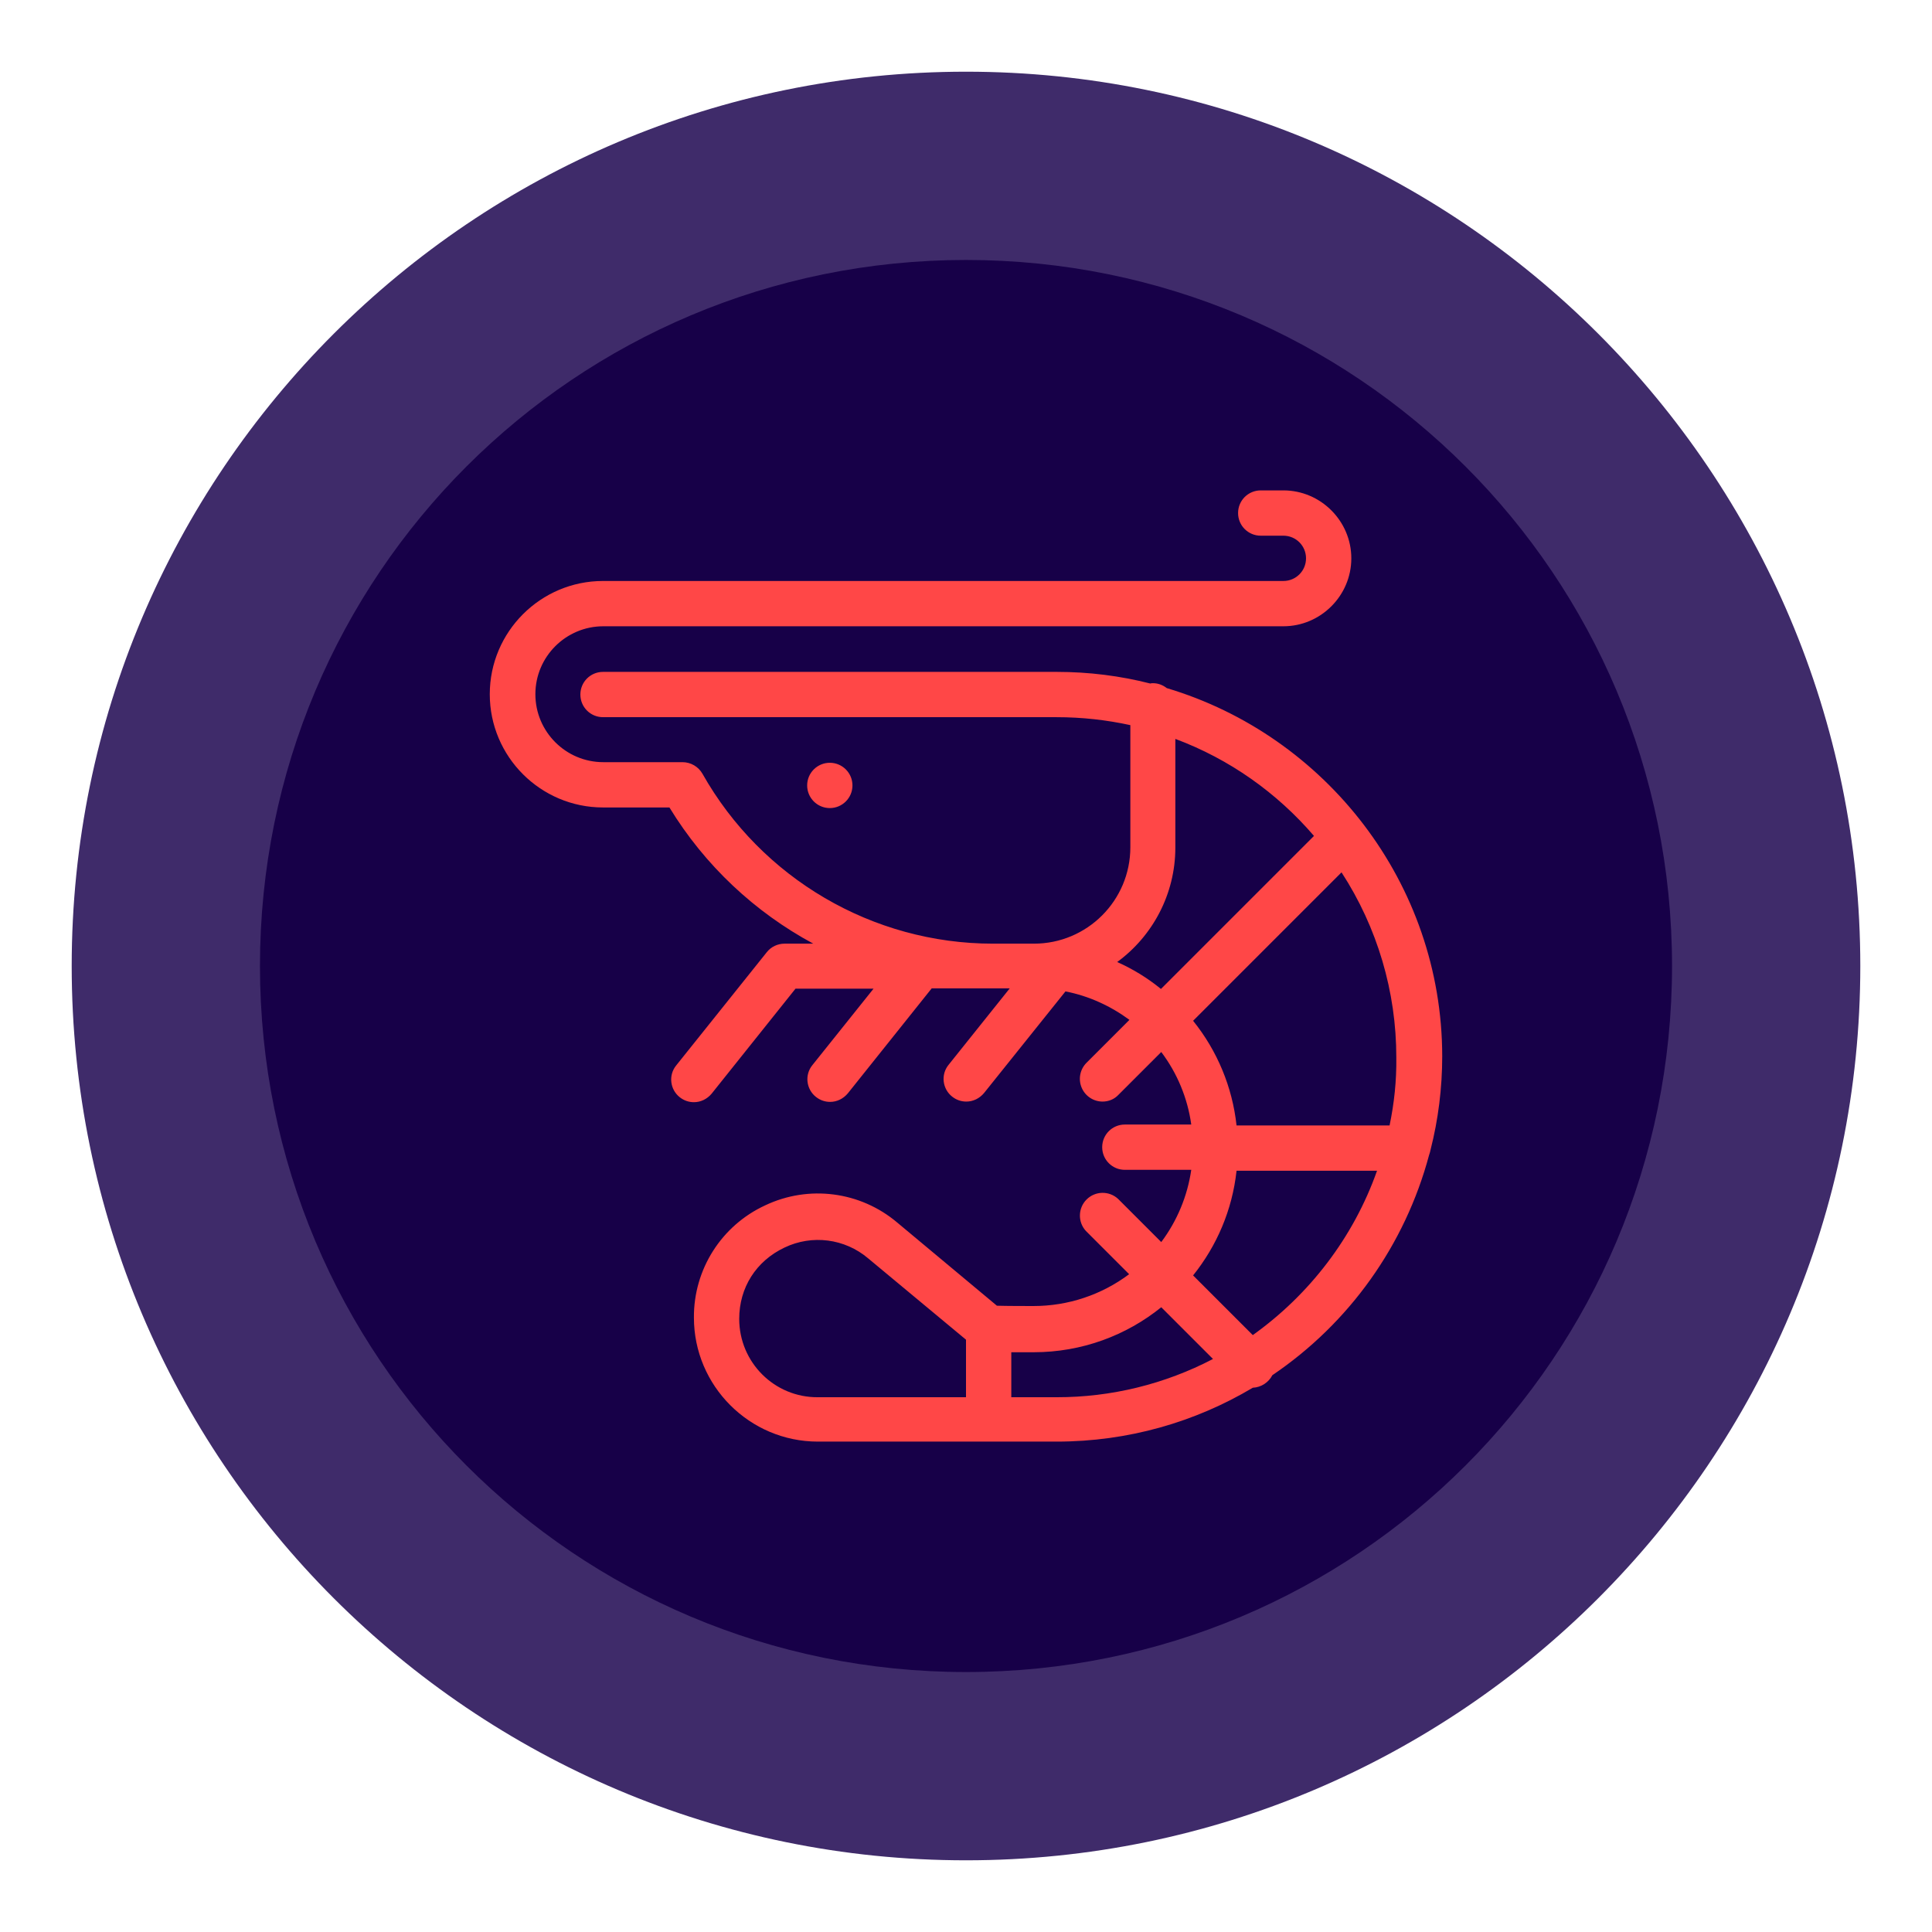
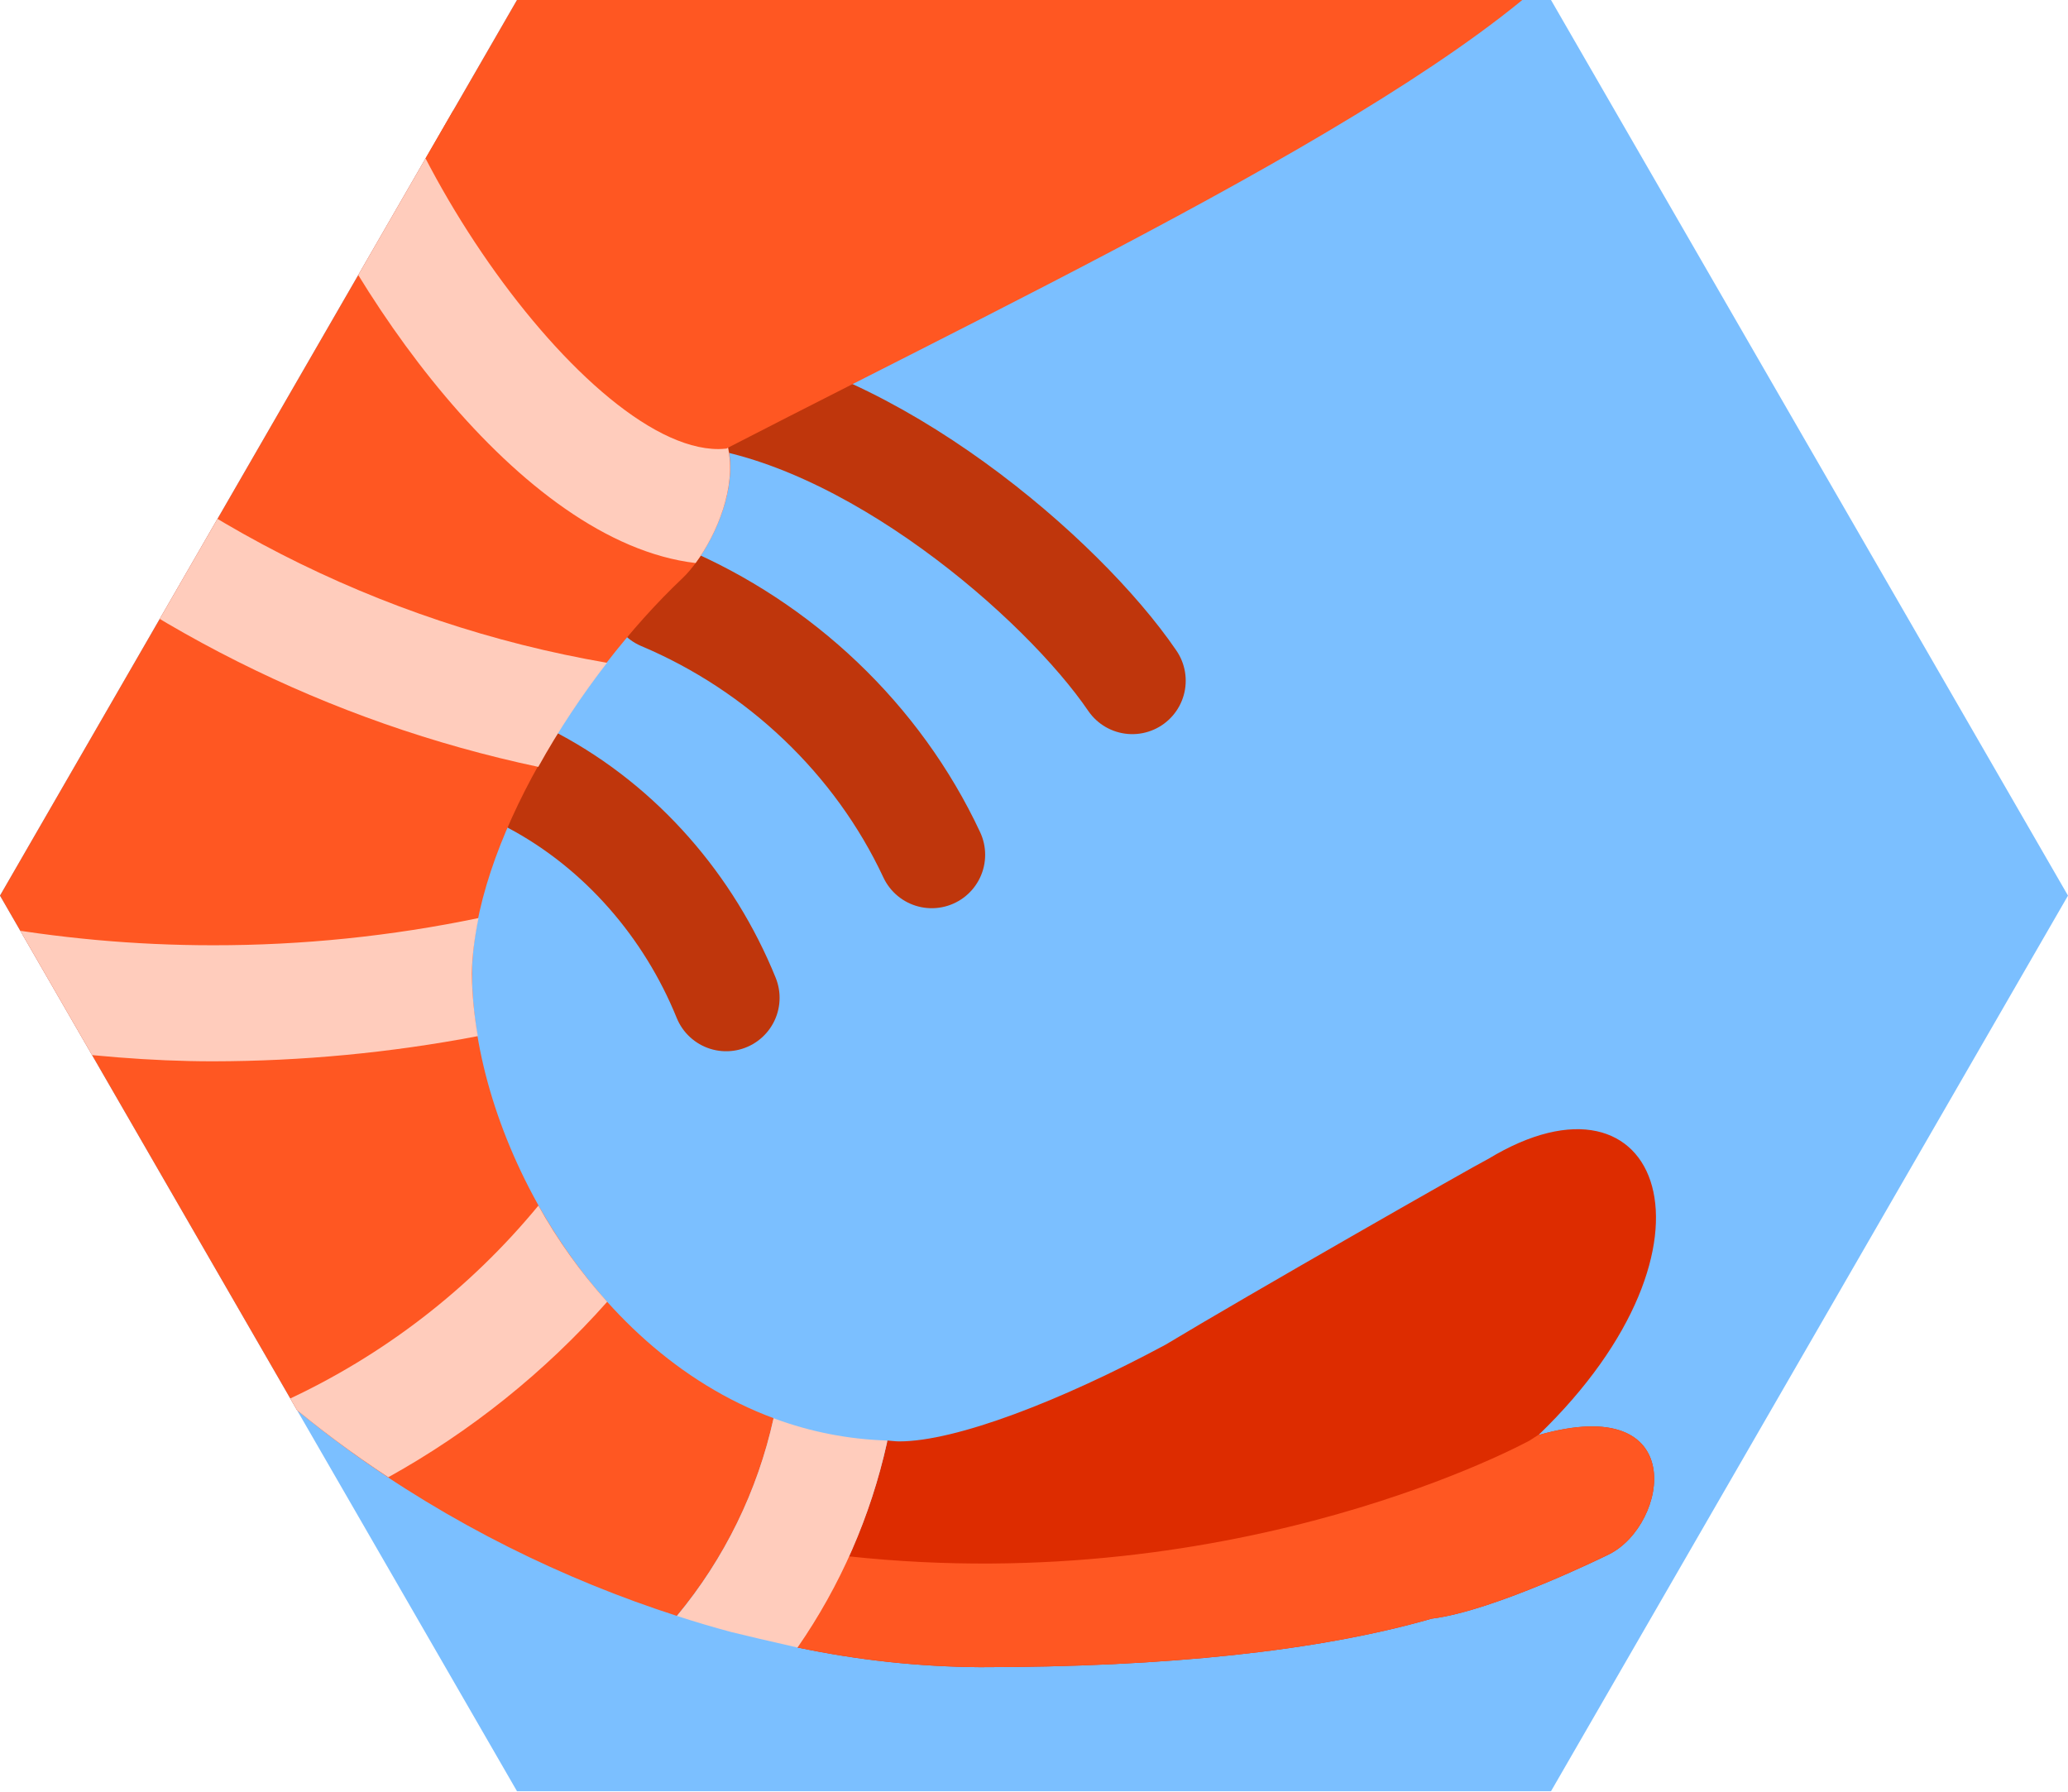
- <svg xmlns="http://www.w3.org/2000/svg" style="isolation:isolate" viewBox="0 0 256 256" width="256" height="256">
-   <g id="null">
-     <path d=" M 9.5 128 C 9.5 62.598 62.598 9.5 128 9.5 C 193.402 9.5 246.5 62.598 246.5 128 C 246.5 193.402 193.402 246.5 128 246.5 C 62.598 246.5 9.5 193.402 9.5 128 Z " fill="rgb(63,43,106)" />
-     <path d=" M 128 34.447 C 76.234 34.447 34.447 76.234 34.447 128 C 34.447 179.766 76.234 221.553 128 221.553 C 179.766 221.553 221.553 179.766 221.553 128 C 221.553 76.234 179.766 34.447 128 34.447 Z " fill="rgb(23,0,72)" />
-   </g>
-   <g id="null">
-     <path d=" M 154.603 91.177 C 154.076 90.772 153.468 90.528 152.778 90.528 C 152.657 90.528 152.535 90.528 152.413 90.569 C 148.439 89.555 144.303 89.028 140.004 89.028 L 79.903 89.028 C 78.241 89.028 76.902 90.366 76.902 92.029 C 76.902 93.692 78.241 95.03 79.903 95.03 L 140.004 95.03 C 143.37 95.03 146.614 95.395 149.777 96.084 L 149.777 112.265 C 149.777 119.32 144.058 125.04 137.003 125.04 L 131.569 125.04 C 115.631 125.04 100.91 116.402 93.083 102.532 C 92.544 101.584 91.538 100.996 90.447 100.991 L 79.944 100.991 C 74.956 100.991 70.941 96.936 70.941 91.988 C 70.941 87 74.996 82.985 79.944 82.985 L 170.054 82.985 C 175.002 82.985 179.057 78.93 179.057 73.982 C 179.057 69.035 175.002 64.98 170.054 64.98 L 167.053 64.98 C 165.391 64.98 164.052 66.318 164.052 67.981 C 164.052 69.643 165.391 70.982 167.053 70.982 L 170.054 70.982 C 171.717 70.982 173.055 72.32 173.055 73.982 C 173.055 75.645 171.717 76.983 170.054 76.983 L 79.903 76.983 C 71.63 76.983 64.898 83.715 64.898 91.988 C 64.898 100.261 71.63 106.993 79.903 106.993 L 88.703 106.993 C 93.408 114.698 100.018 120.863 107.764 125.04 L 103.952 125.04 C 103.059 125.04 102.167 125.445 101.6 126.175 L 89.596 141.18 C 88.541 142.478 88.785 144.384 90.082 145.398 C 90.65 145.844 91.299 146.046 91.948 146.046 C 92.84 146.046 93.692 145.641 94.3 144.911 L 105.412 131.001 L 115.753 131.001 L 107.642 141.139 C 106.588 142.437 106.831 144.343 108.129 145.357 C 108.696 145.803 109.345 146.006 109.994 146.006 C 110.886 146.006 111.738 145.6 112.346 144.87 L 123.458 130.96 L 133.799 130.96 L 125.688 141.099 C 124.634 142.397 124.877 144.303 126.175 145.316 C 126.743 145.763 127.392 145.965 128.041 145.965 C 128.933 145.965 129.784 145.56 130.393 144.83 L 141.18 131.366 C 144.303 131.974 147.182 133.313 149.656 135.137 L 143.978 140.815 C 143.114 141.673 142.852 142.967 143.314 144.094 C 143.775 145.221 144.869 145.959 146.087 145.965 C 146.857 145.965 147.628 145.681 148.196 145.073 L 153.873 139.396 C 155.995 142.209 157.363 145.517 157.848 149.007 L 149.047 149.007 C 147.385 149.007 146.046 150.345 146.046 152.008 C 146.046 153.67 147.385 155.009 149.047 155.009 L 157.848 155.009 C 157.344 158.481 155.978 161.772 153.873 164.579 L 148.155 158.861 C 146.967 157.761 145.122 157.796 143.977 158.941 C 142.831 160.086 142.796 161.932 143.897 163.119 L 149.615 168.838 C 145.965 171.576 141.525 173.055 136.962 173.055 C 135.949 173.055 133.515 173.055 132.096 173.015 L 118.875 161.984 C 113.998 157.865 107.164 156.977 101.397 159.713 C 95.596 162.386 91.899 168.209 91.948 174.596 C 91.948 183.64 99.329 191.02 108.372 191.02 L 140.004 191.02 C 149.493 191.02 158.375 188.425 165.999 183.883 C 167.098 183.831 168.087 183.197 168.594 182.22 C 178.8 175.317 186.172 164.964 189.358 153.062 C 189.439 152.819 189.52 152.576 189.561 152.332 C 190.574 148.358 191.102 144.181 191.102 139.923 C 191.061 117.01 175.651 97.463 154.603 91.177 L 154.603 91.177 Z  M 148.034 127.473 C 152.697 124.066 155.739 118.51 155.739 112.306 L 155.739 97.909 C 162.917 100.586 169.203 105.047 174.11 110.765 L 153.833 131.042 C 152.067 129.599 150.117 128.399 148.034 127.473 L 148.034 127.473 Z  M 97.95 174.758 C 97.95 170.622 100.18 167.094 103.952 165.309 C 107.599 163.558 111.935 164.114 115.023 166.729 L 128 177.516 L 128 185.14 L 108.372 185.14 C 102.613 185.181 97.95 180.517 97.95 174.758 Z  M 134.002 185.181 L 134.002 179.179 L 136.962 179.179 C 143.37 179.179 149.25 176.948 153.873 173.217 L 160.727 180.071 C 154.331 183.412 147.22 185.151 140.004 185.14 L 134.002 185.14 L 134.002 185.181 L 134.002 185.181 Z  M 165.999 176.908 L 158.091 169 C 161.213 165.107 163.282 160.362 163.849 155.13 L 182.464 155.13 C 179.341 163.971 173.501 171.555 165.999 176.908 Z  M 184.126 149.128 L 163.849 149.128 C 163.296 144.05 161.298 139.236 158.091 135.259 L 177.759 115.591 C 182.506 122.893 185.028 131.417 185.018 140.126 C 185.059 143.208 184.735 146.209 184.126 149.128 Z  M 109.954 101.072 C 111.611 101.072 112.955 102.416 112.955 104.073 C 112.955 105.731 111.611 107.074 109.954 107.074 C 108.296 107.074 106.953 105.731 106.953 104.073 C 106.953 102.416 108.296 101.072 109.954 101.072 Z " fill="rgb(255,71,71)" />
+ <svg xmlns="http://www.w3.org/2000/svg" style="isolation:isolate" viewBox="0 0 224.508 194.43" width="224.508" height="194.43">
+   <defs>
+     <clipPath id="_clipPath_YWAALDEREk74DIGnFEIzQs8sJw8sOhb9">
+       <rect width="224.508" height="194.43" />
+     </clipPath>
+   </defs>
+   <g clip-path="url(#_clipPath_YWAALDEREk74DIGnFEIzQs8sJw8sOhb9)">
+     <polygon points="168.381,194.43,56.127,194.43,0,97.215,56.127,0,168.381,0,224.508,97.215" fill="rgb(123,191,255)" />
+     <clipPath id="_clipPath_fRpCq7Gh50sZe4tulqFuXG7ddLQoqvyt">
+       <polygon points="168.381,194.43,56.127,194.43,0,97.215,56.127,0,168.381,0,224.508,97.215" fill="rgb(123,191,255)" />
+     </clipPath>
+     <g clip-path="url(#_clipPath_fRpCq7Gh50sZe4tulqFuXG7ddLQoqvyt)">
+       <g id="Group">
+         <path d=" M 78.837 108.31 C 74.806 98.371 67.424 89.83 57.926 84.766 M 122.927 73.889 C 115.325 62.74 94.458 44.758 75.688 42.666 M 101.153 92.784 C 95.277 80.212 84.644 70.172 71.877 64.787" fill="none" vector-effect="non-scaling-stroke" stroke-width="11.596" stroke="rgb(191,54,12)" stroke-linejoin="round" stroke-linecap="round" stroke-miterlimit="10" />
+         <path d=" M 161.55 125.802 C 159.812 126.684 135.285 140.685 126.543 145.957 C 115.155 152.08 103.761 156.457 97.632 156.457 C 97.191 156.457 96.776 156.388 96.328 156.363 L 96.284 156.633 C 94.503 164.586 91.203 172.121 86.566 178.823 C 93.086 180.201 99.729 180.918 106.394 180.965 C 126.549 180.965 143.177 179.22 155.428 175.699 C 162.294 174.862 174.696 168.708 174.696 168.708 C 181.12 165.489 183.552 151.047 167.018 155.771 C 188.471 135.105 180.283 114.433 161.557 125.802 L 161.55 125.802 Z " fill="rgb(221,44,0)" />
+         <path d=" M 83.983 153.944 L 83.933 153.944 L 84.002 153.944 C 63.343 146.297 51.205 122.407 51.256 105.678 C 51.281 91.802 63.015 73.246 74.063 62.79 C 78.295 58.785 83.983 45.545 72.539 42.396 C 61.39 20.224 50.689 23.128 39.301 -8.39 C 22.937 -14.292 4.854 24.262 4.854 24.262 C -27.332 110.276 24.663 159.682 73.496 175.403 L 73.477 175.403 C 78.647 169.197 82.25 161.84 83.983 153.95 L 83.983 153.944 Z  M 166.06 156.363 C 166.06 156.363 134.882 173.533 92.146 168.935 C 90.587 172.392 88.719 175.702 86.566 178.823 C 93.086 180.201 99.729 180.918 106.394 180.965 C 126.549 180.965 143.177 179.22 155.428 175.699 C 162.294 174.862 174.696 168.708 174.696 168.708 C 181.12 165.489 183.552 151.047 167.018 155.771 C 167.068 155.72 167.118 155.67 167.169 155.645 L 166.06 156.363 Z " fill="rgb(255,87,34)" />
+         <path d=" M 148.393 -8.245 L 196.445 -39.738 C 196.445 -39.738 171.175 -35.178 154.42 -33.188 C 159.686 -35.795 180.478 -45.785 179.59 -45.785 C 65.774 -33.534 53.007 -27.406 42.5 -16.874 C 27.611 -3.761 61.346 50.439 78.843 48.694 C 113.946 30.586 160.644 8.666 173.323 -7.993 L 148.393 -8.245 Z " fill="rgb(255,87,34)" />
+         <path d=" M 96.328 156.363 C 92.115 156.238 87.951 155.423 84.002 153.95 L 83.933 153.95 L 83.983 153.95 C 82.247 161.835 78.651 169.19 73.496 175.403 C 75.467 176.046 77.464 176.638 79.404 177.154 C 81.199 177.595 83.511 178.137 86.54 178.823 L 86.591 178.823 C 91.23 172.125 94.522 164.589 96.284 156.633 L 96.328 156.363 Z  M 65.919 141.303 C 63.041 138.11 60.533 134.602 58.442 130.847 L 58.442 130.872 C 51.004 139.9 41.626 147.134 31.005 152.035 C 34.577 155.059 38.293 157.811 42.154 160.35 C 51.094 155.388 59.129 148.948 65.919 141.303 Z  M 51.23 105.678 C 51.256 103.757 51.526 101.716 51.948 99.65 C 42.47 101.623 32.814 102.613 23.132 102.604 C 14.547 102.604 6.183 101.817 -1.987 100.336 C -0.784 104.985 0.697 109.419 2.466 113.645 C 9.382 114.584 16.292 115.201 23.132 115.201 C 32.777 115.189 42.399 114.273 51.873 112.468 C 51.472 110.226 51.257 107.955 51.23 105.678 Z  M 58.442 83.236 C 60.634 79.274 63.191 75.438 65.919 71.917 C 65.893 71.917 65.893 71.917 65.893 71.942 C 41.125 67.679 18.246 55.966 0.306 38.364 C -1.007 43 -2.09 47.699 -2.938 52.442 C 14.54 67.809 35.681 78.417 58.449 83.242 L 58.442 83.236 Z  M 77.999 48.745 C 62.99 48.745 37.499 10.953 38.954 -8.459 C 34.722 -9.814 30.388 -8.239 26.282 -5.184 C 26.483 -0.246 27.636 5.612 30.269 12.553 C 37.386 31.398 56.345 58.854 75.518 61.115 C 77.848 57.966 79.971 52.826 79.032 48.593 C 78.988 48.644 78.906 48.669 78.862 48.694 C 78.566 48.719 78.295 48.745 77.999 48.745 Z " fill="rgb(255,204,188)" />
+         <path d=" M 154.42 -33.188 C 154.42 -26.231 148.78 -20.591 141.823 -20.591 C 134.866 -20.591 129.226 -26.231 129.226 -33.188 C 129.226 -40.145 134.866 -45.785 141.823 -45.785 C 148.78 -45.785 154.42 -40.145 154.42 -33.188 Z " fill="rgb(62,39,35)" />
+       </g>
+     </g>
  </g>
</svg>
